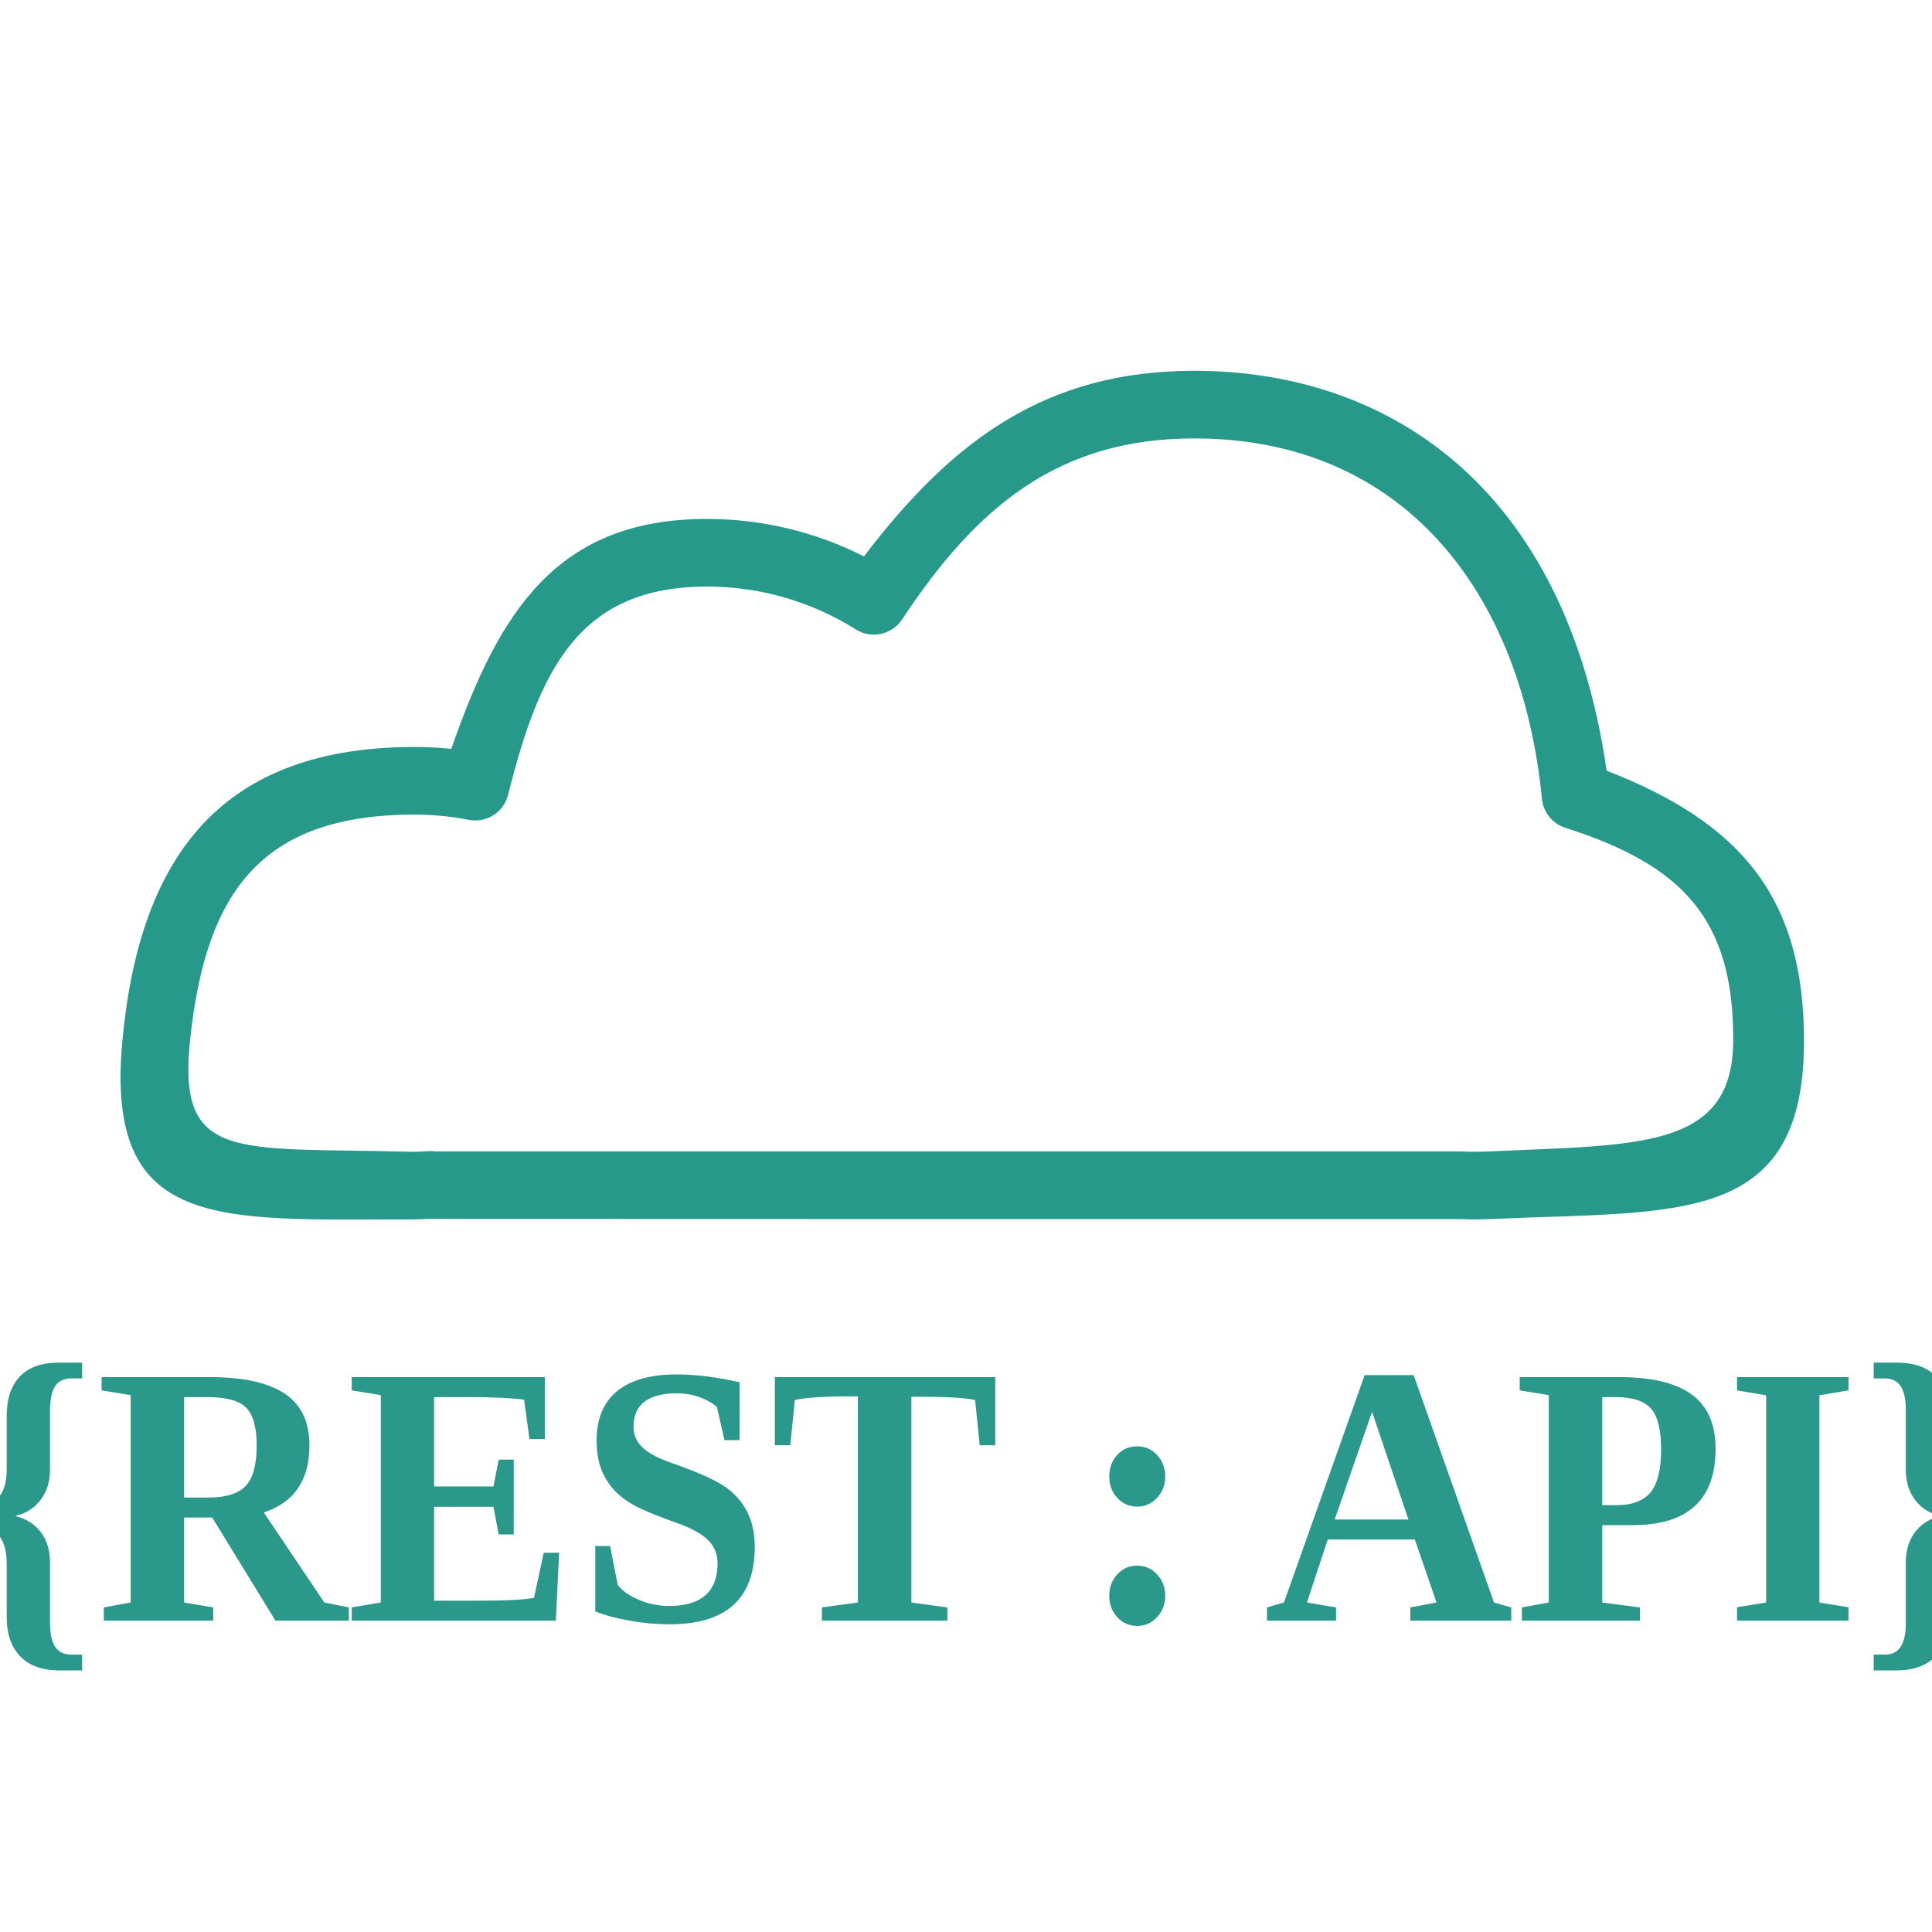
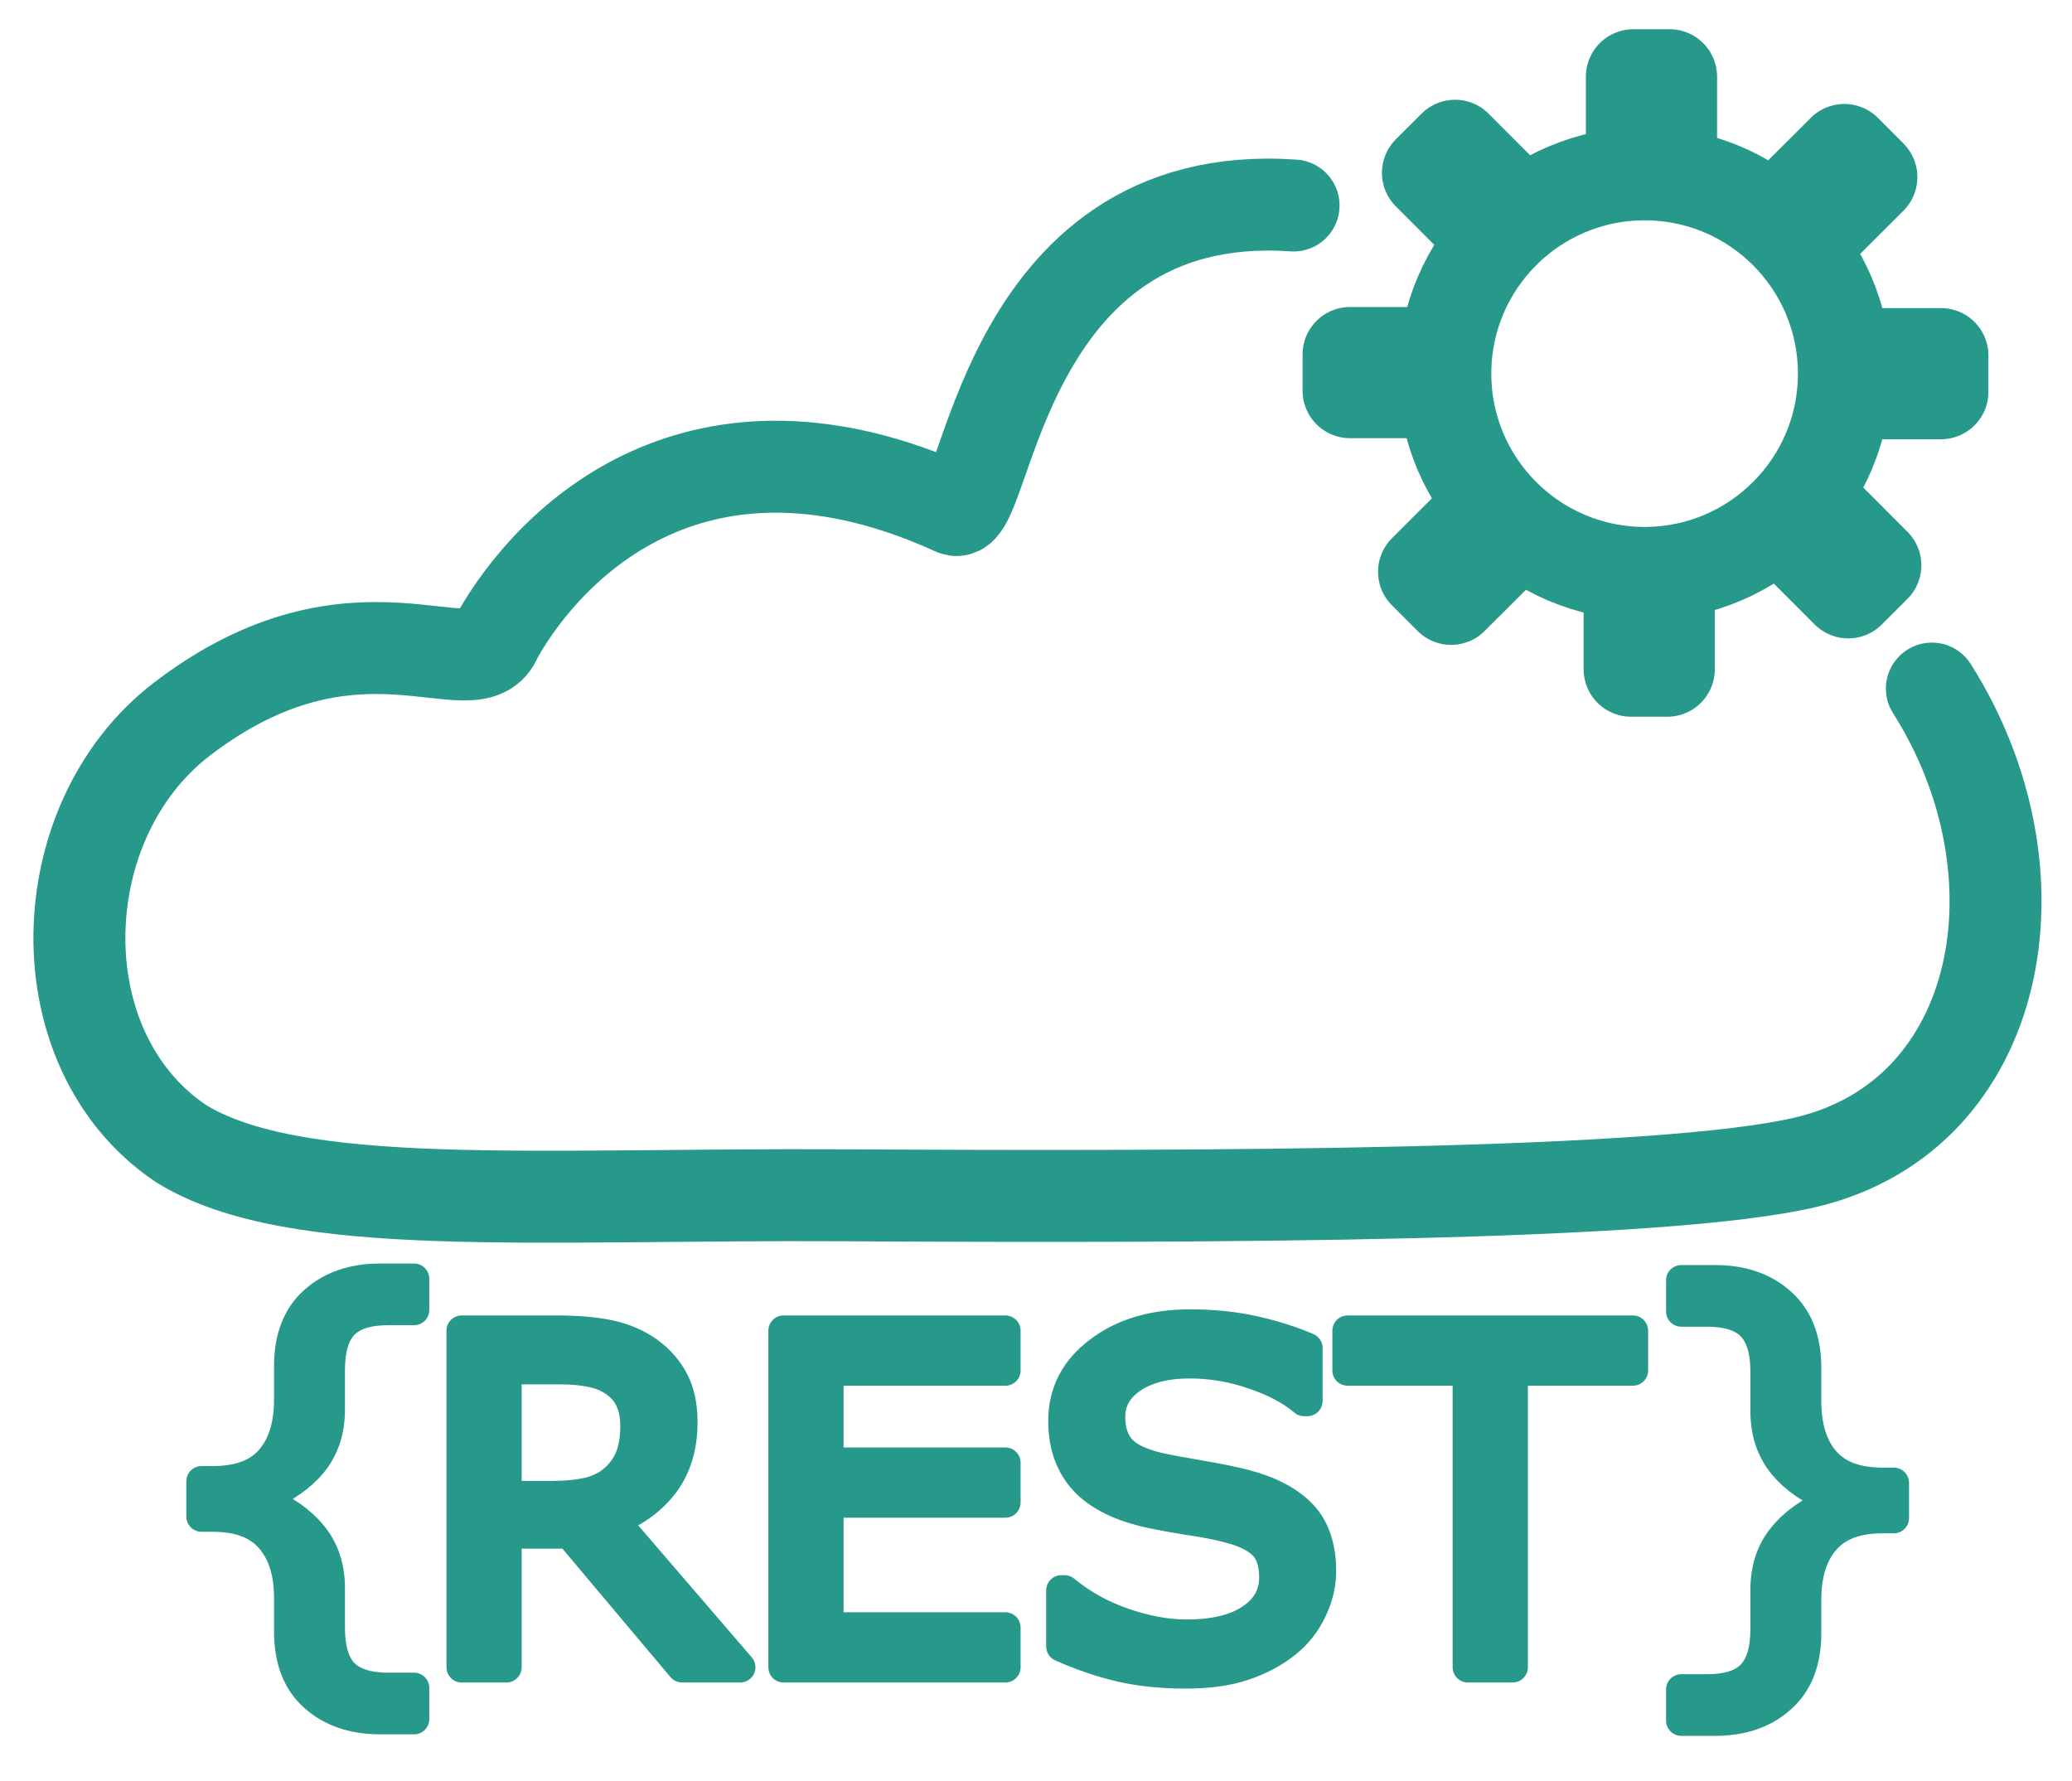
- <svg xmlns="http://www.w3.org/2000/svg" version="1.1" id="CLOUD_NETWORK" x="0px" y="0px" width="800px" height="800px" viewBox="0 0 1800 1200" enable-background="new 0 0 1800 200" xml:space="preserve">
-   <defs id="defs1" />
-   <path fill="#26998a" d="m 1112.751,45.46 c -137.799,0 -224.988,64.115 -307.819,172.916 -45.162,-22.9 -95.19,-34.891 -146.321,-34.891 -139.064,0 -193.319,85.031 -238.147,214.241 -11.335,-1.191 -22.746,-1.793 -34.13,-1.793 -178.554,0 -256.13,99.647 -272.316,273.786 -16.525,177.783 89.347,166.368 267.9,166.368 5.393,0 10.958,-0.146 16.592,-0.436 373.565,0.223 588.23,0.109 961.801,0.109 4.988,0.22 9.674,0.326 14.307,0.326 4.782,0 9.635,-0.115 14.817,-0.348 0.079,0 0.158,-0.01 0.237,-0.01 173.133,-7.938 291.099,7.426 291.099,-166.01 0,-134.669 -59.884,-203.411 -183.907,-251.668 C 1458.474,152.052 1292.008,45.46 1112.751,45.46 m 0,63.012 c 194.314,0 305.01,142.686 323.831,335.806 1.222,12.531 9.784,23.133 21.783,26.961 108.539,34.626 157.036,84.466 156.452,198.48 -0.52,101.651 -88.519,96.573 -227.852,103.056 -0.065,0 -0.127,0.005 -0.193,0.009 -8.602,0.387 -15.744,0.387 -24.311,0 -0.479,-0.021 -0.963,-0.035 -1.441,-0.035 H 405.619 c -2.132,-0.308 -4.308,-0.391 -6.497,-0.251 -5.886,0.382 -11.676,0.726 -17.204,0.575 C 220.454,768.659 165.203,783.489 177.03,669.718 191.366,531.809 242.525,458.944 386.332,458.944 c 16.909,0 33.875,1.644 50.428,4.883 16.469,3.2 32.53,-7.002 36.608,-23.247 29.133,-116.007 65.454,-194.083 185.241,-194.083 49.272,0 97.252,13.81 138.753,39.941 14.479,9.116 33.615,5.006 43.062,-9.279 69.877,-105.629 145.879,-168.687 272.325,-168.687" id="path1" />
-   <text x="944.116" y="1167.633" text-anchor="middle" fill="#2a988a" font-size="334.399px" font-weight="bold" id="text1" transform="scale(0.9650316,1.036236)" style="stroke-width:1.338">{REST : API}</text>
+ <svg xmlns="http://www.w3.org/2000/svg" version="1.1" id="CLOUD_NETWORK" x="0px" y="0px" width="676" height="581" viewBox="0 0 1521 871.5" enable-background="new 0 0 1800 200" xml:space="preserve">
+   <defs id="defs1">
+     <rect x="109" y="535" width="666" height="151" id="rect31" />
+   </defs>
+   <path style="fill:none;stroke:#26998a;stroke-width:67.5;stroke-linecap:round;stroke-dasharray:none" d="m 1418.135,287.621 c 85.567,134.876 52.912,312.815 -91.884,347.548 C 1221.243,660.359 887.929,661.123 620.427,659.596 391.206,658.287 216.095,673.26 132.716,621.541 30.901,552.951 35.869,385.014 133.388,310.17 262.05,211.424 349.231,290.837 364.499,249.607 404.456,178.577 513.215,70.905 700.419,156.121 725.118,168.362 732.81,-82.214 949.577,-67.013" id="path2" />
+   <g id="g30" transform="matrix(1.180695,0,0,1.180695,249.4668,-1369.9)">
+     <circle style="fill:none;stroke:#26998a;stroke-width:57.972;stroke-dasharray:none" id="path15" cx="811.215" cy="1208.02" r="124.301" />
+     <rect style="fill:none;stroke:#26998a;stroke-width:59.001;stroke-linejoin:round;stroke-dasharray:none;paint-order:markers fill stroke" id="rect20" width="22.556" height="56.976" x="804.209" y="1023.392" />
+     <rect style="fill:none;stroke:#26998a;stroke-width:59.001;stroke-linejoin:round;stroke-dasharray:none;paint-order:markers fill stroke" id="rect20-4" width="22.556" height="56.976" x="802.801" y="1334.868" />
+     <rect style="fill:none;stroke:#26998a;stroke-width:59.001;stroke-linejoin:round;stroke-dasharray:none;paint-order:markers fill stroke" id="rect20-0" width="22.556" height="56.976" x="-1218.66" y="628.065" transform="rotate(-90)" />
+     <rect style="fill:none;stroke:#26998a;stroke-width:59.001;stroke-linejoin:round;stroke-dasharray:none;paint-order:markers fill stroke" id="rect20-0-1" width="22.556" height="56.976" x="-1219.322" y="938.49" transform="rotate(-90)" />
+     <rect style="fill:none;stroke:#26998a;stroke-width:59.001;stroke-linejoin:round;stroke-dasharray:none;paint-order:markers fill stroke;image-rendering:auto" id="rect20-0-3" width="22.556" height="56.976" x="262.674" y="-1613.127" transform="rotate(135.0493)" />
+     <rect style="fill:none;stroke:#26998a;stroke-width:59.001;stroke-linejoin:round;stroke-dasharray:none;paint-order:markers fill stroke;image-rendering:auto" id="rect20-0-3-9" width="22.556" height="56.976" x="263.299" y="-1302.148" transform="rotate(135.0493)" />
+     <rect style="fill:none;stroke:#26998a;stroke-width:59.001;stroke-linejoin:round;stroke-dasharray:none;paint-order:markers fill stroke;image-rendering:auto" id="rect30" width="22.556" height="56.976" x="-1440.551" y="-150.848" transform="rotate(-134.9507)" />
+     <rect style="fill:none;stroke:#26998a;stroke-width:59.001;stroke-linejoin:round;stroke-dasharray:none;paint-order:markers fill stroke;image-rendering:auto" id="rect30-2" width="22.556" height="56.976" x="-1441.549" y="-462.808" transform="rotate(-134.9507)" />
+   </g>
+   <text xml:space="preserve" transform="matrix(2.25,0,0,2.25,-191.25,-306.75)" id="text30" style="white-space:pre;shape-inside:url(#rect31);display:inline;fill:none;stroke:#26998a;stroke-width:30.961;stroke-linecap:round;stroke-linejoin:round;stroke-dasharray:none;paint-order:markers fill stroke" />
+   <g id="text32" style="font-size:339.852px;fill:none;stroke:#26998a;stroke-width:22.363;stroke-linecap:round;stroke-linejoin:round;paint-order:markers fill stroke" aria-label="{REST}" transform="translate(-276.75,-243)">
+     <g id="g50" transform="translate(-4.5,67.5)">
+       <path style="fill:#26998a" d="m 585.193,1219.633 h -24.892 c -19.803,0 -35.899,-5.532 -48.29,-16.594 -12.28,-10.952 -18.42,-26.827 -18.42,-47.626 v -24.726 c 0,-18.696 -4.591,-33.299 -13.773,-43.809 -9.182,-10.62 -23.232,-15.931 -42.15,-15.931 h -8.463 v -25.887 h 8.463 c 18.918,0 32.967,-5.255 42.15,-15.765 9.182,-10.62 13.773,-25.279 13.773,-43.975 v -24.726 c 0,-20.798 6.14,-36.673 18.42,-47.626 12.39,-11.063 28.487,-16.594 48.29,-16.594 h 24.892 v 22.9 h -18.918 c -15.046,0 -25.998,3.485 -32.857,10.454 -6.748,6.97 -10.123,18.198 -10.123,33.687 v 29.04 c 0,15.377 -4.259,28.321 -12.778,38.831 -8.518,10.399 -20.356,18.641 -35.512,24.726 v 3.983 c 15.156,6.085 26.993,14.382 35.512,24.892 8.518,10.399 12.778,23.287 12.778,38.665 v 29.04 c 0,15.488 3.374,26.717 10.123,33.687 6.859,6.97 17.811,10.454 32.857,10.454 h 18.918 z" id="path48" />
+       <path style="fill:#26998a;paint-order:stroke fill markers" d="m 824.605,1181.583 h -42.647 l -82.64,-98.239 h -46.298 v 98.239 H 620.163 V 934.493 h 69.198 c 14.935,0 27.381,0.996 37.337,2.987 9.957,1.881 18.918,5.31 26.883,10.288 8.961,5.642 15.931,12.778 20.909,21.407 5.089,8.518 7.633,19.36 7.633,32.525 0,17.811 -4.48,32.746 -13.441,44.805 -8.961,11.948 -21.296,20.964 -37.005,27.049 z M 747.774,1004.024 c 0,-7.08 -1.272,-13.331 -3.817,-18.752 -2.434,-5.531 -6.527,-10.178 -12.28,-13.939 -4.757,-3.208 -10.399,-5.421 -16.926,-6.638 -6.527,-1.328 -14.216,-1.991 -23.066,-1.991 h -38.665 v 93.26 h 33.189 c 10.399,0 19.471,-0.885 27.215,-2.655 7.744,-1.881 14.326,-5.31 19.747,-10.289 4.978,-4.646 8.629,-9.957 10.952,-15.931 2.434,-6.085 3.651,-13.773 3.651,-23.066 z m 271.483,177.559 H 856.467 V 934.493 H 1019.257 v 29.206 H 889.323 v 67.705 H 1019.257 v 29.206 H 889.323 v 91.767 H 1019.257 Z m 231.657,-70.526 c 0,9.625 -2.268,19.139 -6.804,28.542 -4.425,9.403 -10.676,17.369 -18.752,23.896 -8.85,7.08 -19.194,12.612 -31.031,16.594 -11.727,3.983 -25.887,5.974 -42.481,5.974 -17.811,0 -33.852,-1.659 -48.124,-4.978 -14.161,-3.319 -28.598,-8.242 -43.311,-14.769 v -41.154 h 2.323 c 12.501,10.399 26.938,18.42 43.311,24.062 16.373,5.642 31.75,8.463 46.132,8.463 20.356,0 36.176,-3.817 47.46,-11.45 11.395,-7.633 17.092,-17.811 17.092,-30.534 0,-10.952 -2.71,-19.028 -8.131,-24.228 -5.31,-5.199 -13.441,-9.238 -24.394,-12.114 -8.297,-2.213 -17.313,-4.038 -27.049,-5.476 -9.625,-1.438 -19.858,-3.264 -30.7,-5.476 -21.904,-4.646 -38.167,-12.556 -48.787,-23.73 -10.51,-11.284 -15.765,-25.942 -15.765,-43.975 0,-20.688 8.74,-37.614 26.219,-50.779 17.479,-13.275 39.66,-19.913 66.543,-19.913 17.369,0 33.299,1.659 47.792,4.978 14.492,3.319 27.325,7.412 38.499,12.28 v 38.831 h -2.323 c -9.403,-7.965 -21.794,-14.548 -37.171,-19.747 -15.267,-5.31 -30.921,-7.965 -46.962,-7.965 -17.59,0 -31.75,3.651 -42.481,10.952 -10.62,7.302 -15.931,16.705 -15.931,28.21 0,10.289 2.655,18.364 7.965,24.228 5.31,5.863 14.658,10.344 28.044,13.441 7.08,1.549 17.148,3.43 30.202,5.642 13.054,2.213 24.117,4.481 33.189,6.804 18.364,4.868 32.193,12.225 41.486,22.07 9.293,9.846 13.939,23.619 13.939,41.32 z m 229.002,-147.358 h -88.282 v 217.884 h -32.857 V 963.699 h -88.282 v -29.206 h 209.421 z" id="path49" />
+       <path style="fill:#26998a" d="m 1671.434,1072.072 h -8.463 c -18.918,0 -32.968,5.31 -42.15,15.931 -9.182,10.51 -13.773,25.113 -13.773,43.809 v 24.726 c 0,20.798 -6.195,36.673 -18.586,47.626 -12.28,11.063 -28.321,16.594 -48.124,16.594 h -24.892 v -22.9 h 18.918 c 15.046,0 25.942,-3.485 32.691,-10.454 6.859,-6.97 10.289,-18.198 10.289,-33.687 v -29.04 c 0,-15.377 4.259,-28.266 12.778,-38.665 8.518,-10.51 20.356,-18.807 35.512,-24.892 v -3.983 c -15.156,-6.085 -26.993,-14.326 -35.512,-24.726 -8.518,-10.51 -12.778,-23.453 -12.778,-38.831 v -29.04 c 0,-15.488 -3.429,-26.717 -10.289,-33.687 -6.748,-6.97 -17.645,-10.454 -32.691,-10.454 h -18.918 v -22.9 h 24.892 c 19.803,0 35.844,5.531 48.124,16.594 12.39,10.952 18.586,26.828 18.586,47.626 v 24.726 c 0,18.696 4.591,33.355 13.773,43.975 9.182,10.51 23.232,15.765 42.15,15.765 h 8.463 z" id="path50" />
+     </g>
+   </g>
+   <text xml:space="preserve" style="font-size:27px;fill:#26998a;stroke:#26998a;stroke-width:22.363;stroke-linecap:round;stroke-linejoin:round;stroke-dasharray:none;paint-order:stroke fill markers" x="1918.403" y="1120.368" id="text48">
+     <tspan id="tspan48" style="stroke-width:22.363" x="1918.403" y="1120.368"> </tspan>
+   </text>
</svg>
